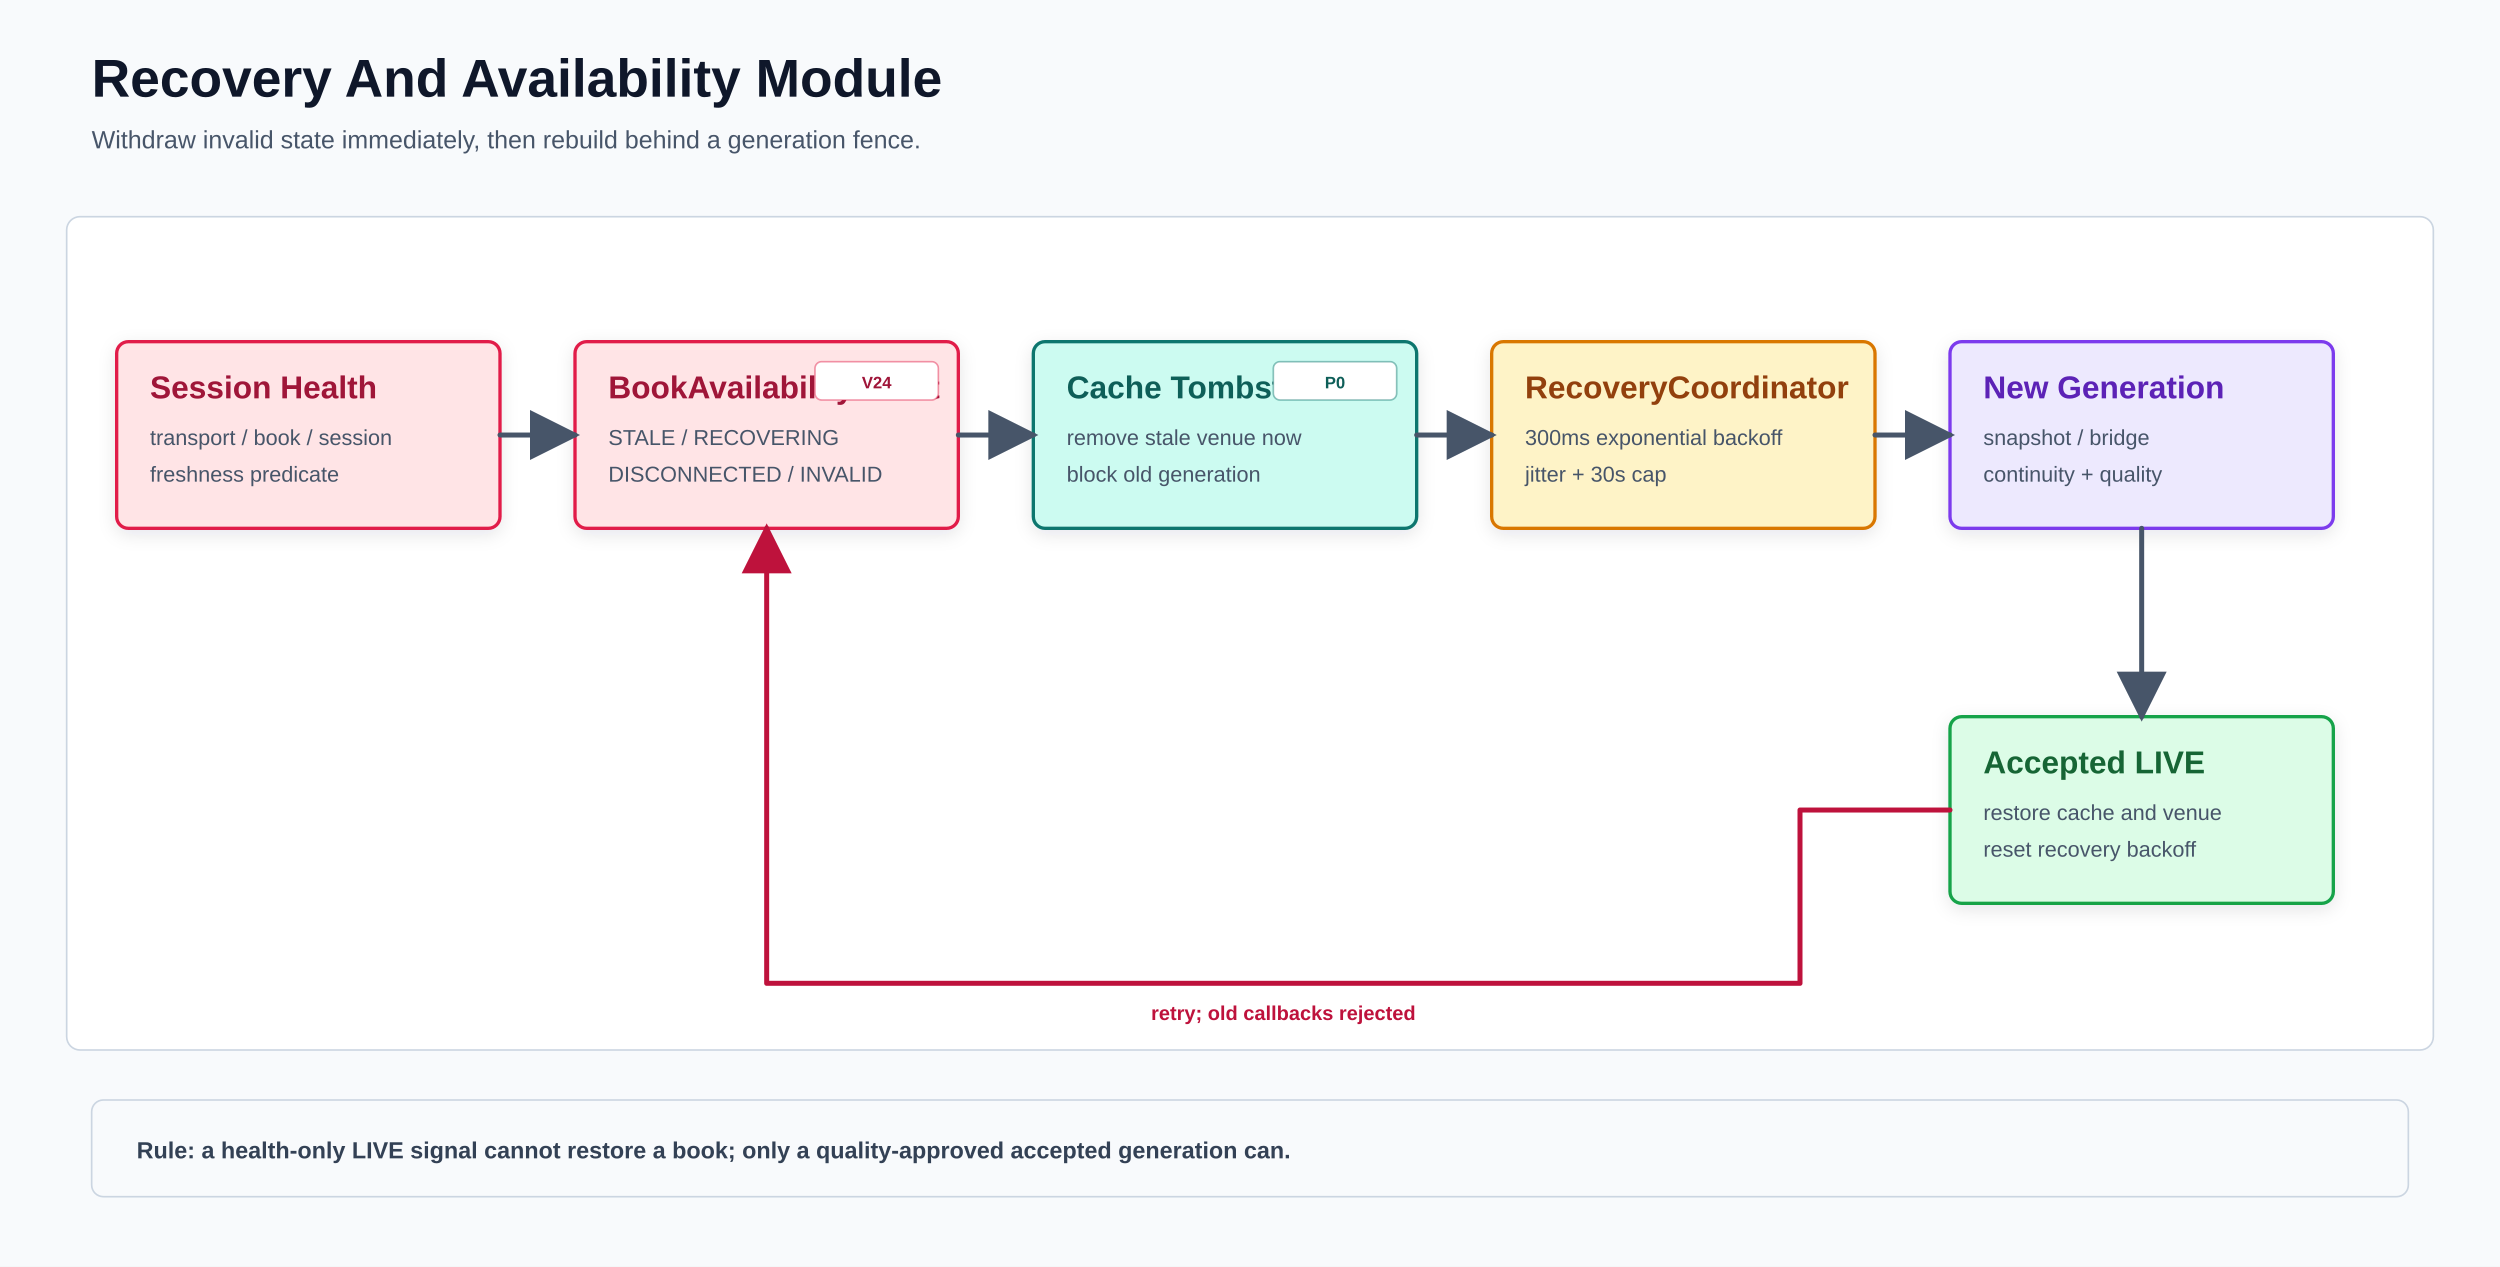
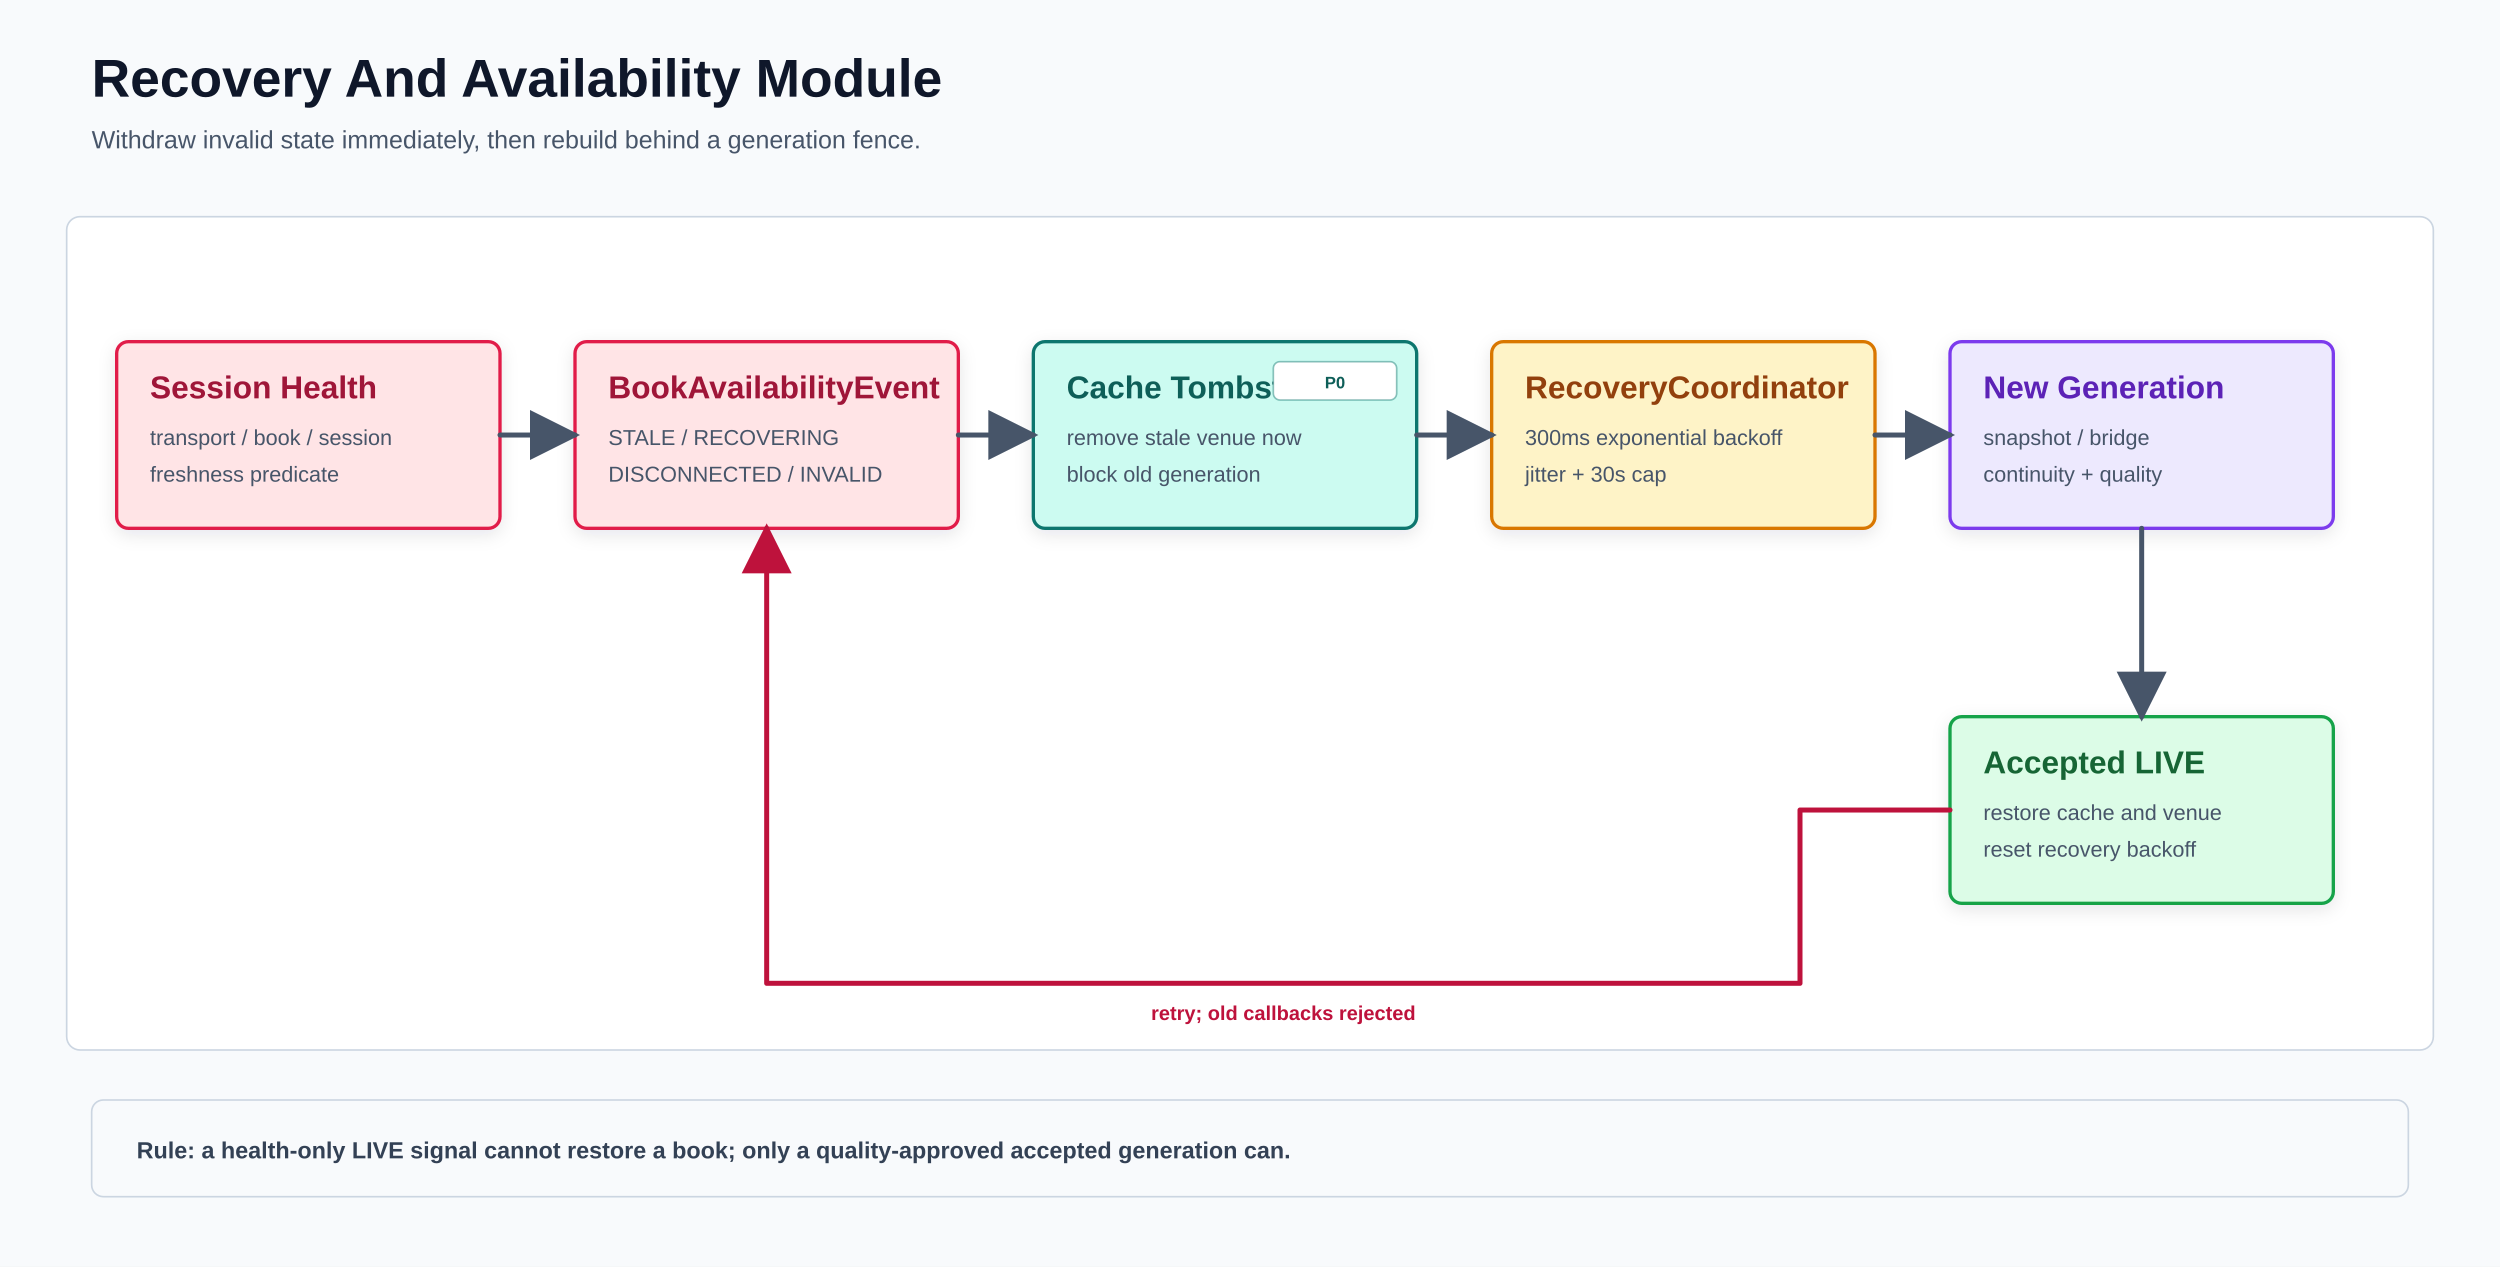
<svg xmlns="http://www.w3.org/2000/svg" width="1500" height="760" viewBox="0 0 1500 760" role="img" aria-labelledby="title desc">
  <defs>
    <marker id="arrow" markerWidth="12" markerHeight="12" refX="10" refY="6" orient="auto" markerUnits="strokeWidth">
      <path d="M1 1 L11 6 L1 11 Z" fill="#475569" />
    </marker>
    <marker id="failure-arrow" markerWidth="12" markerHeight="12" refX="10" refY="6" orient="auto" markerUnits="strokeWidth">
      <path d="M1 1 L11 6 L1 11 Z" fill="#be123c" />
    </marker>
    <marker id="replay-arrow" markerWidth="12" markerHeight="12" refX="10" refY="6" orient="auto" markerUnits="strokeWidth">
      <path d="M1 1 L11 6 L1 11 Z" fill="#a21caf" />
    </marker>
    <filter id="shadow" x="-15%" y="-15%" width="130%" height="140%">
      <feDropShadow dx="0" dy="3" stdDeviation="5" flood-color="#0f172a" flood-opacity="0.10" />
    </filter>
  </defs>
  <rect width="1500" height="760" fill="#f8fafc" />
  <text x="55" y="58" font-family="Arial, sans-serif" font-size="32" font-weight="700" fill="#0f172a" text-anchor="start">Recovery And Availability Module</text>
  <text x="55" y="89" font-family="Arial, sans-serif" font-size="15" font-weight="400" fill="#475569" text-anchor="start">Withdraw invalid state immediately, then rebuild behind a generation fence.</text>
  <rect x="40" y="130" width="1420" height="500" rx="8" fill="#ffffff" stroke="#cbd5e1" />
  <g filter="url(#shadow)">
    <rect x="70" y="205" width="230" height="112" rx="7" fill="#ffe4e6" stroke="#e11d48" stroke-width="2" />
    <text x="90" y="239" font-family="Arial, sans-serif" font-size="19" font-weight="700" fill="#9f1239" text-anchor="start">Session Health</text>
    <text x="90" y="267" font-family="Arial, sans-serif" font-size="13" font-weight="400" fill="#475569" text-anchor="start">transport / book / session</text>
    <text x="90" y="289" font-family="Arial, sans-serif" font-size="13" font-weight="400" fill="#475569" text-anchor="start">freshness predicate</text>
  </g>
  <g filter="url(#shadow)">
    <rect x="345" y="205" width="230" height="112" rx="7" fill="#ffe4e6" stroke="#e11d48" stroke-width="2" />
    <text x="365" y="239" font-family="Arial, sans-serif" font-size="19" font-weight="700" fill="#9f1239" text-anchor="start">BookAvailabilityEvent</text>
    <text x="365" y="267" font-family="Arial, sans-serif" font-size="13" font-weight="400" fill="#475569" text-anchor="start">STALE / RECOVERING</text>
    <text x="365" y="289" font-family="Arial, sans-serif" font-size="13" font-weight="400" fill="#475569" text-anchor="start">DISCONNECTED / INVALID</text>
-     <rect x="489" y="217" width="74" height="23" rx="4" fill="#ffffff" stroke="#e11d48" stroke-opacity="0.45" />
-     <text x="526" y="233" font-family="Arial, sans-serif" font-size="10" font-weight="700" fill="#9f1239" text-anchor="middle">V24</text>
  </g>
  <g filter="url(#shadow)">
    <rect x="620" y="205" width="230" height="112" rx="7" fill="#ccfbf1" stroke="#0f766e" stroke-width="2" />
    <text x="640" y="239" font-family="Arial, sans-serif" font-size="19" font-weight="700" fill="#115e59" text-anchor="start">Cache Tombstone</text>
    <text x="640" y="267" font-family="Arial, sans-serif" font-size="13" font-weight="400" fill="#475569" text-anchor="start">remove stale venue now</text>
    <text x="640" y="289" font-family="Arial, sans-serif" font-size="13" font-weight="400" fill="#475569" text-anchor="start">block old generation</text>
    <rect x="764" y="217" width="74" height="23" rx="4" fill="#ffffff" stroke="#0f766e" stroke-opacity="0.45" />
    <text x="801" y="233" font-family="Arial, sans-serif" font-size="10" font-weight="700" fill="#115e59" text-anchor="middle">P0</text>
  </g>
  <g filter="url(#shadow)">
    <rect x="895" y="205" width="230" height="112" rx="7" fill="#fef3c7" stroke="#d97706" stroke-width="2" />
    <text x="915" y="239" font-family="Arial, sans-serif" font-size="19" font-weight="700" fill="#92400e" text-anchor="start">RecoveryCoordinator</text>
    <text x="915" y="267" font-family="Arial, sans-serif" font-size="13" font-weight="400" fill="#475569" text-anchor="start">300ms exponential backoff</text>
    <text x="915" y="289" font-family="Arial, sans-serif" font-size="13" font-weight="400" fill="#475569" text-anchor="start">jitter + 30s cap</text>
  </g>
  <g filter="url(#shadow)">
    <rect x="1170" y="205" width="230" height="112" rx="7" fill="#ede9fe" stroke="#7c3aed" stroke-width="2" />
    <text x="1190" y="239" font-family="Arial, sans-serif" font-size="19" font-weight="700" fill="#5b21b6" text-anchor="start">New Generation</text>
    <text x="1190" y="267" font-family="Arial, sans-serif" font-size="13" font-weight="400" fill="#475569" text-anchor="start">snapshot / bridge</text>
    <text x="1190" y="289" font-family="Arial, sans-serif" font-size="13" font-weight="400" fill="#475569" text-anchor="start">continuity + quality</text>
  </g>
  <g filter="url(#shadow)">
    <rect x="1170" y="430" width="230" height="112" rx="7" fill="#dcfce7" stroke="#16a34a" stroke-width="2" />
    <text x="1190" y="464" font-family="Arial, sans-serif" font-size="19" font-weight="700" fill="#166534" text-anchor="start">Accepted LIVE</text>
    <text x="1190" y="492" font-family="Arial, sans-serif" font-size="13" font-weight="400" fill="#475569" text-anchor="start">restore cache and venue</text>
    <text x="1190" y="514" font-family="Arial, sans-serif" font-size="13" font-weight="400" fill="#475569" text-anchor="start">reset recovery backoff</text>
  </g>
  <path d="M300 261 H345" fill="none" stroke="#475569" stroke-width="3" stroke-linecap="round" stroke-linejoin="round" marker-end="url(#arrow)" />
  <path d="M575 261 H620" fill="none" stroke="#475569" stroke-width="3" stroke-linecap="round" stroke-linejoin="round" marker-end="url(#arrow)" />
  <path d="M850 261 H895" fill="none" stroke="#475569" stroke-width="3" stroke-linecap="round" stroke-linejoin="round" marker-end="url(#arrow)" />
  <path d="M1125 261 H1170" fill="none" stroke="#475569" stroke-width="3" stroke-linecap="round" stroke-linejoin="round" marker-end="url(#arrow)" />
  <path d="M1285 317 V430" fill="none" stroke="#475569" stroke-width="3" stroke-linecap="round" stroke-linejoin="round" marker-end="url(#arrow)" />
  <path d="M1170 486 H1080 V590 H460 V317" fill="none" stroke="#be123c" stroke-width="3" stroke-linecap="round" stroke-linejoin="round" marker-end="url(#failure-arrow)" />
  <text x="770" y="612" font-family="Arial, sans-serif" font-size="12" font-weight="700" fill="#be123c" text-anchor="middle">retry; old callbacks rejected</text>
  <rect x="55" y="660" width="1390" height="58" rx="7" fill="#f8fafc" stroke="#cbd5e1" />
  <text x="82" y="695" font-family="Arial, sans-serif" font-size="14" font-weight="700" fill="#334155" text-anchor="start">Rule: a health-only LIVE signal cannot restore a book; only a quality-approved accepted generation can.</text>
</svg>
